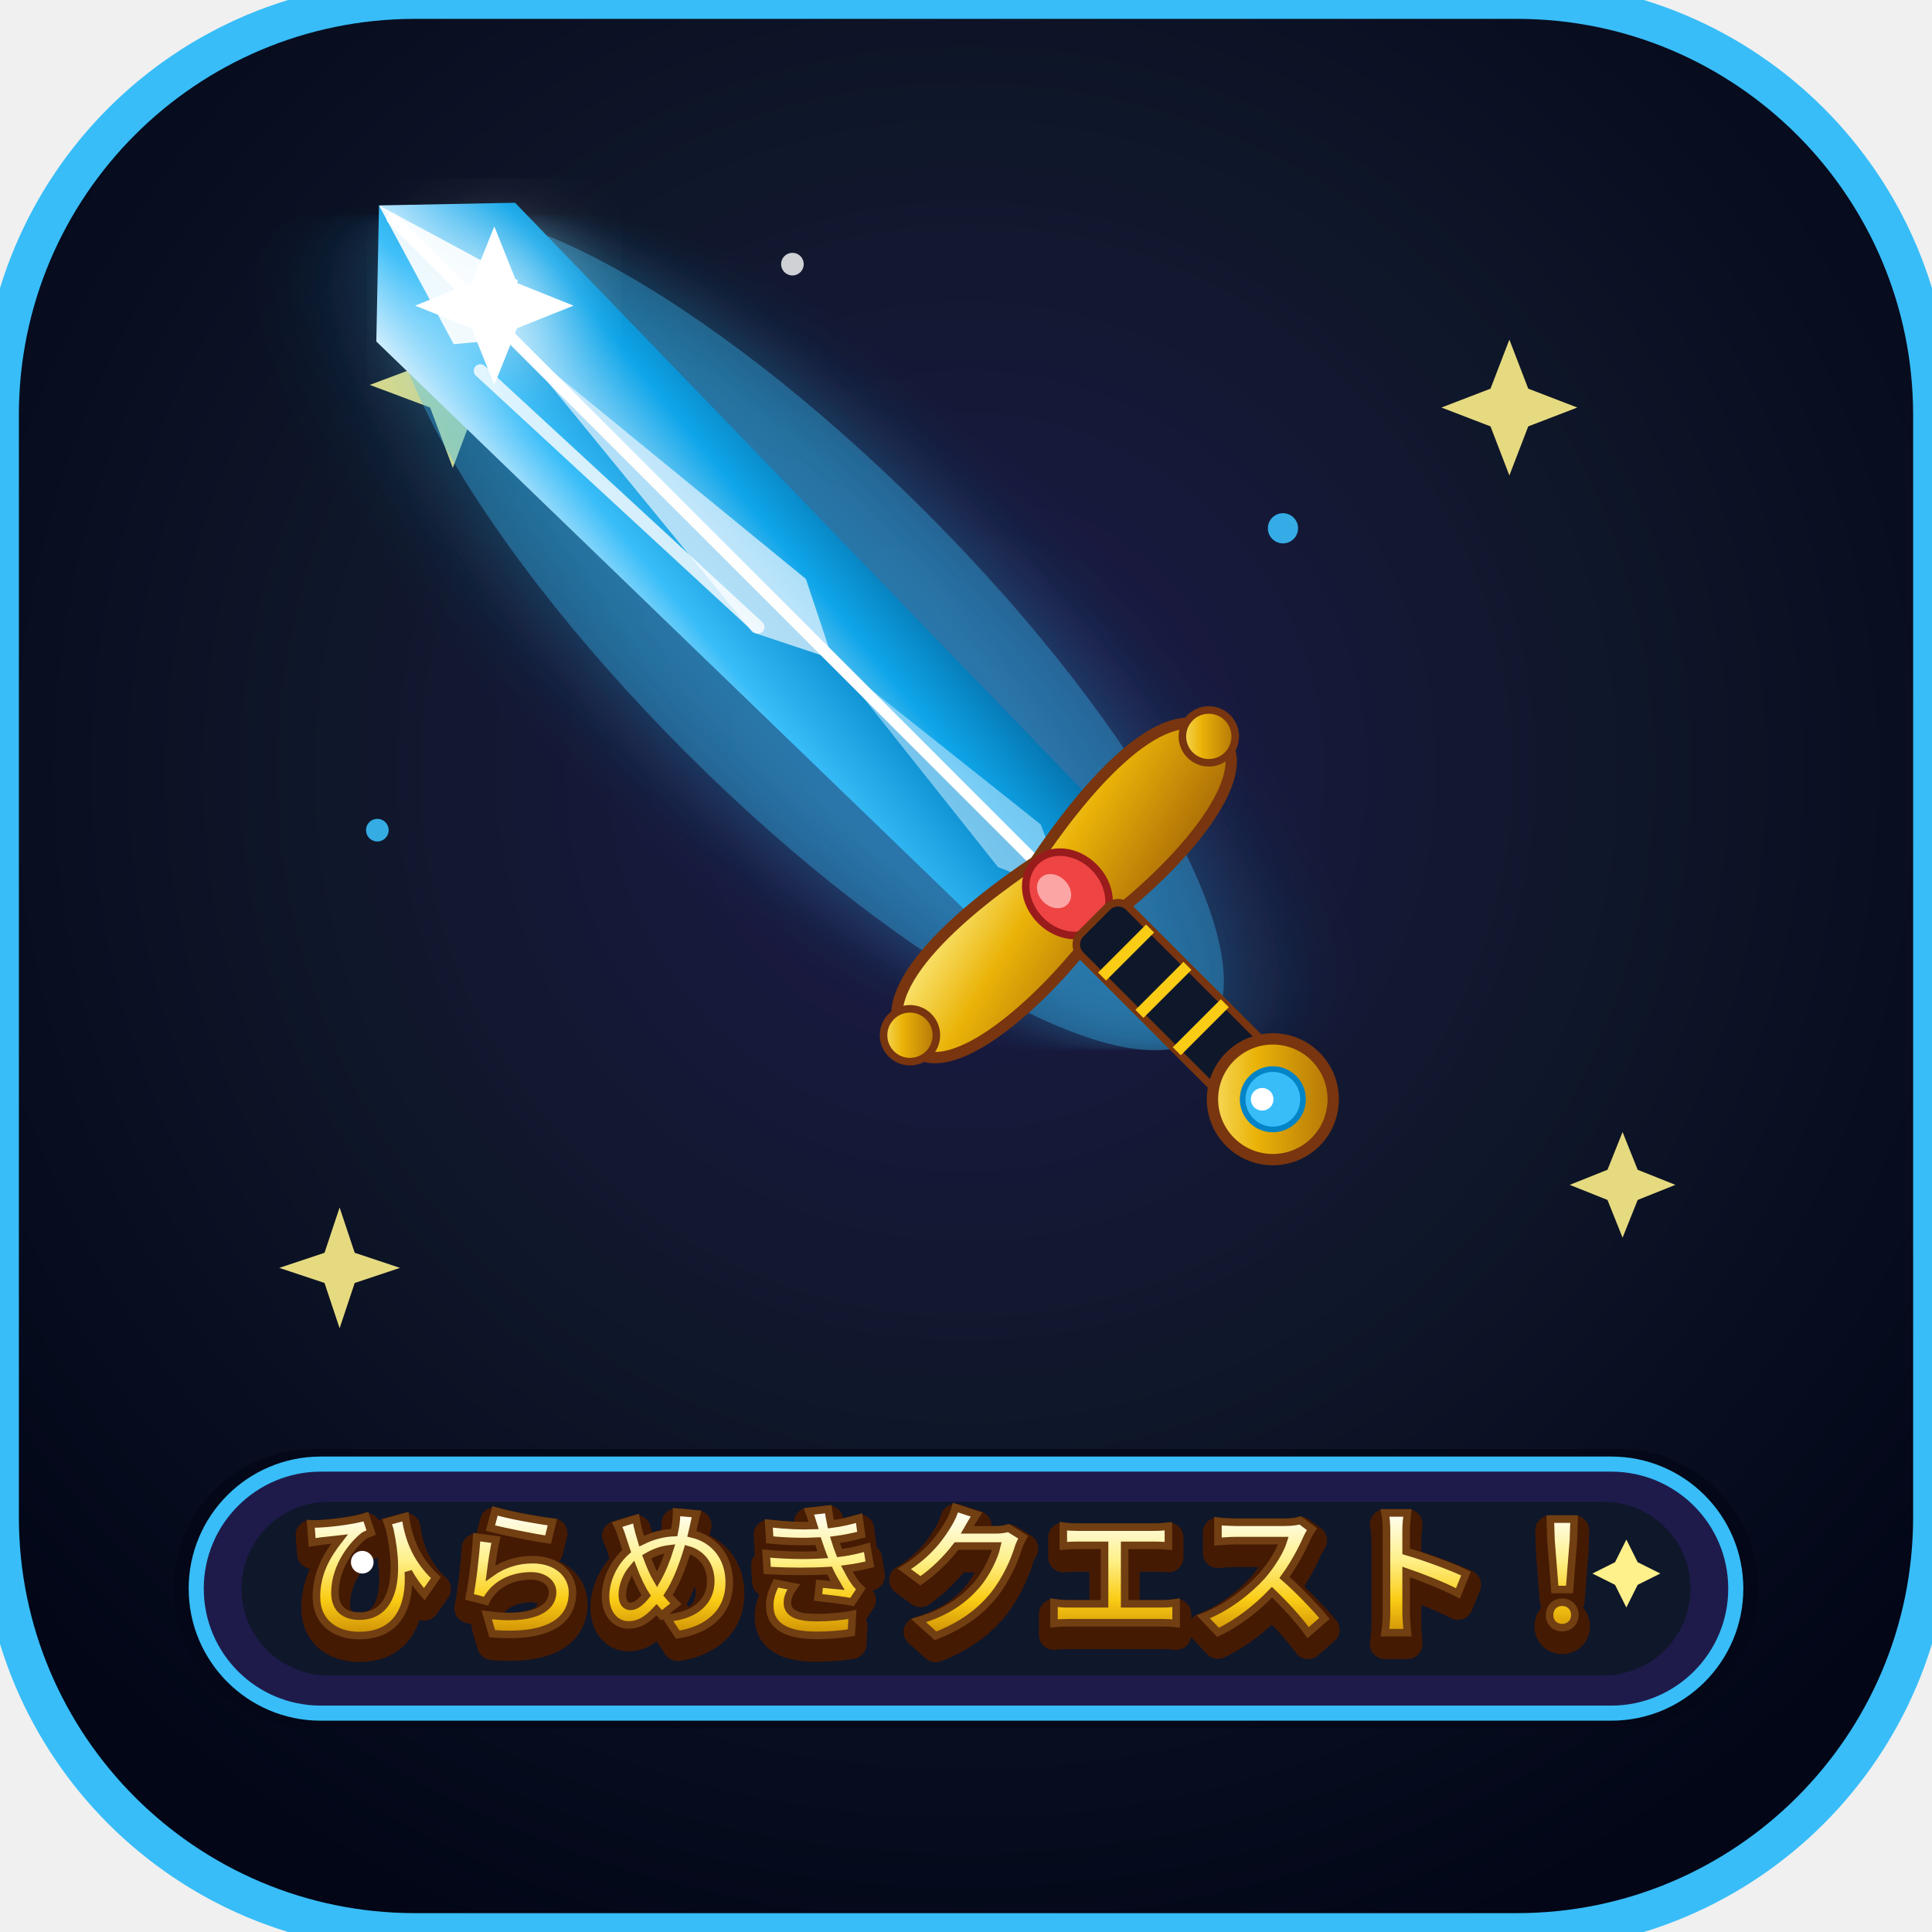
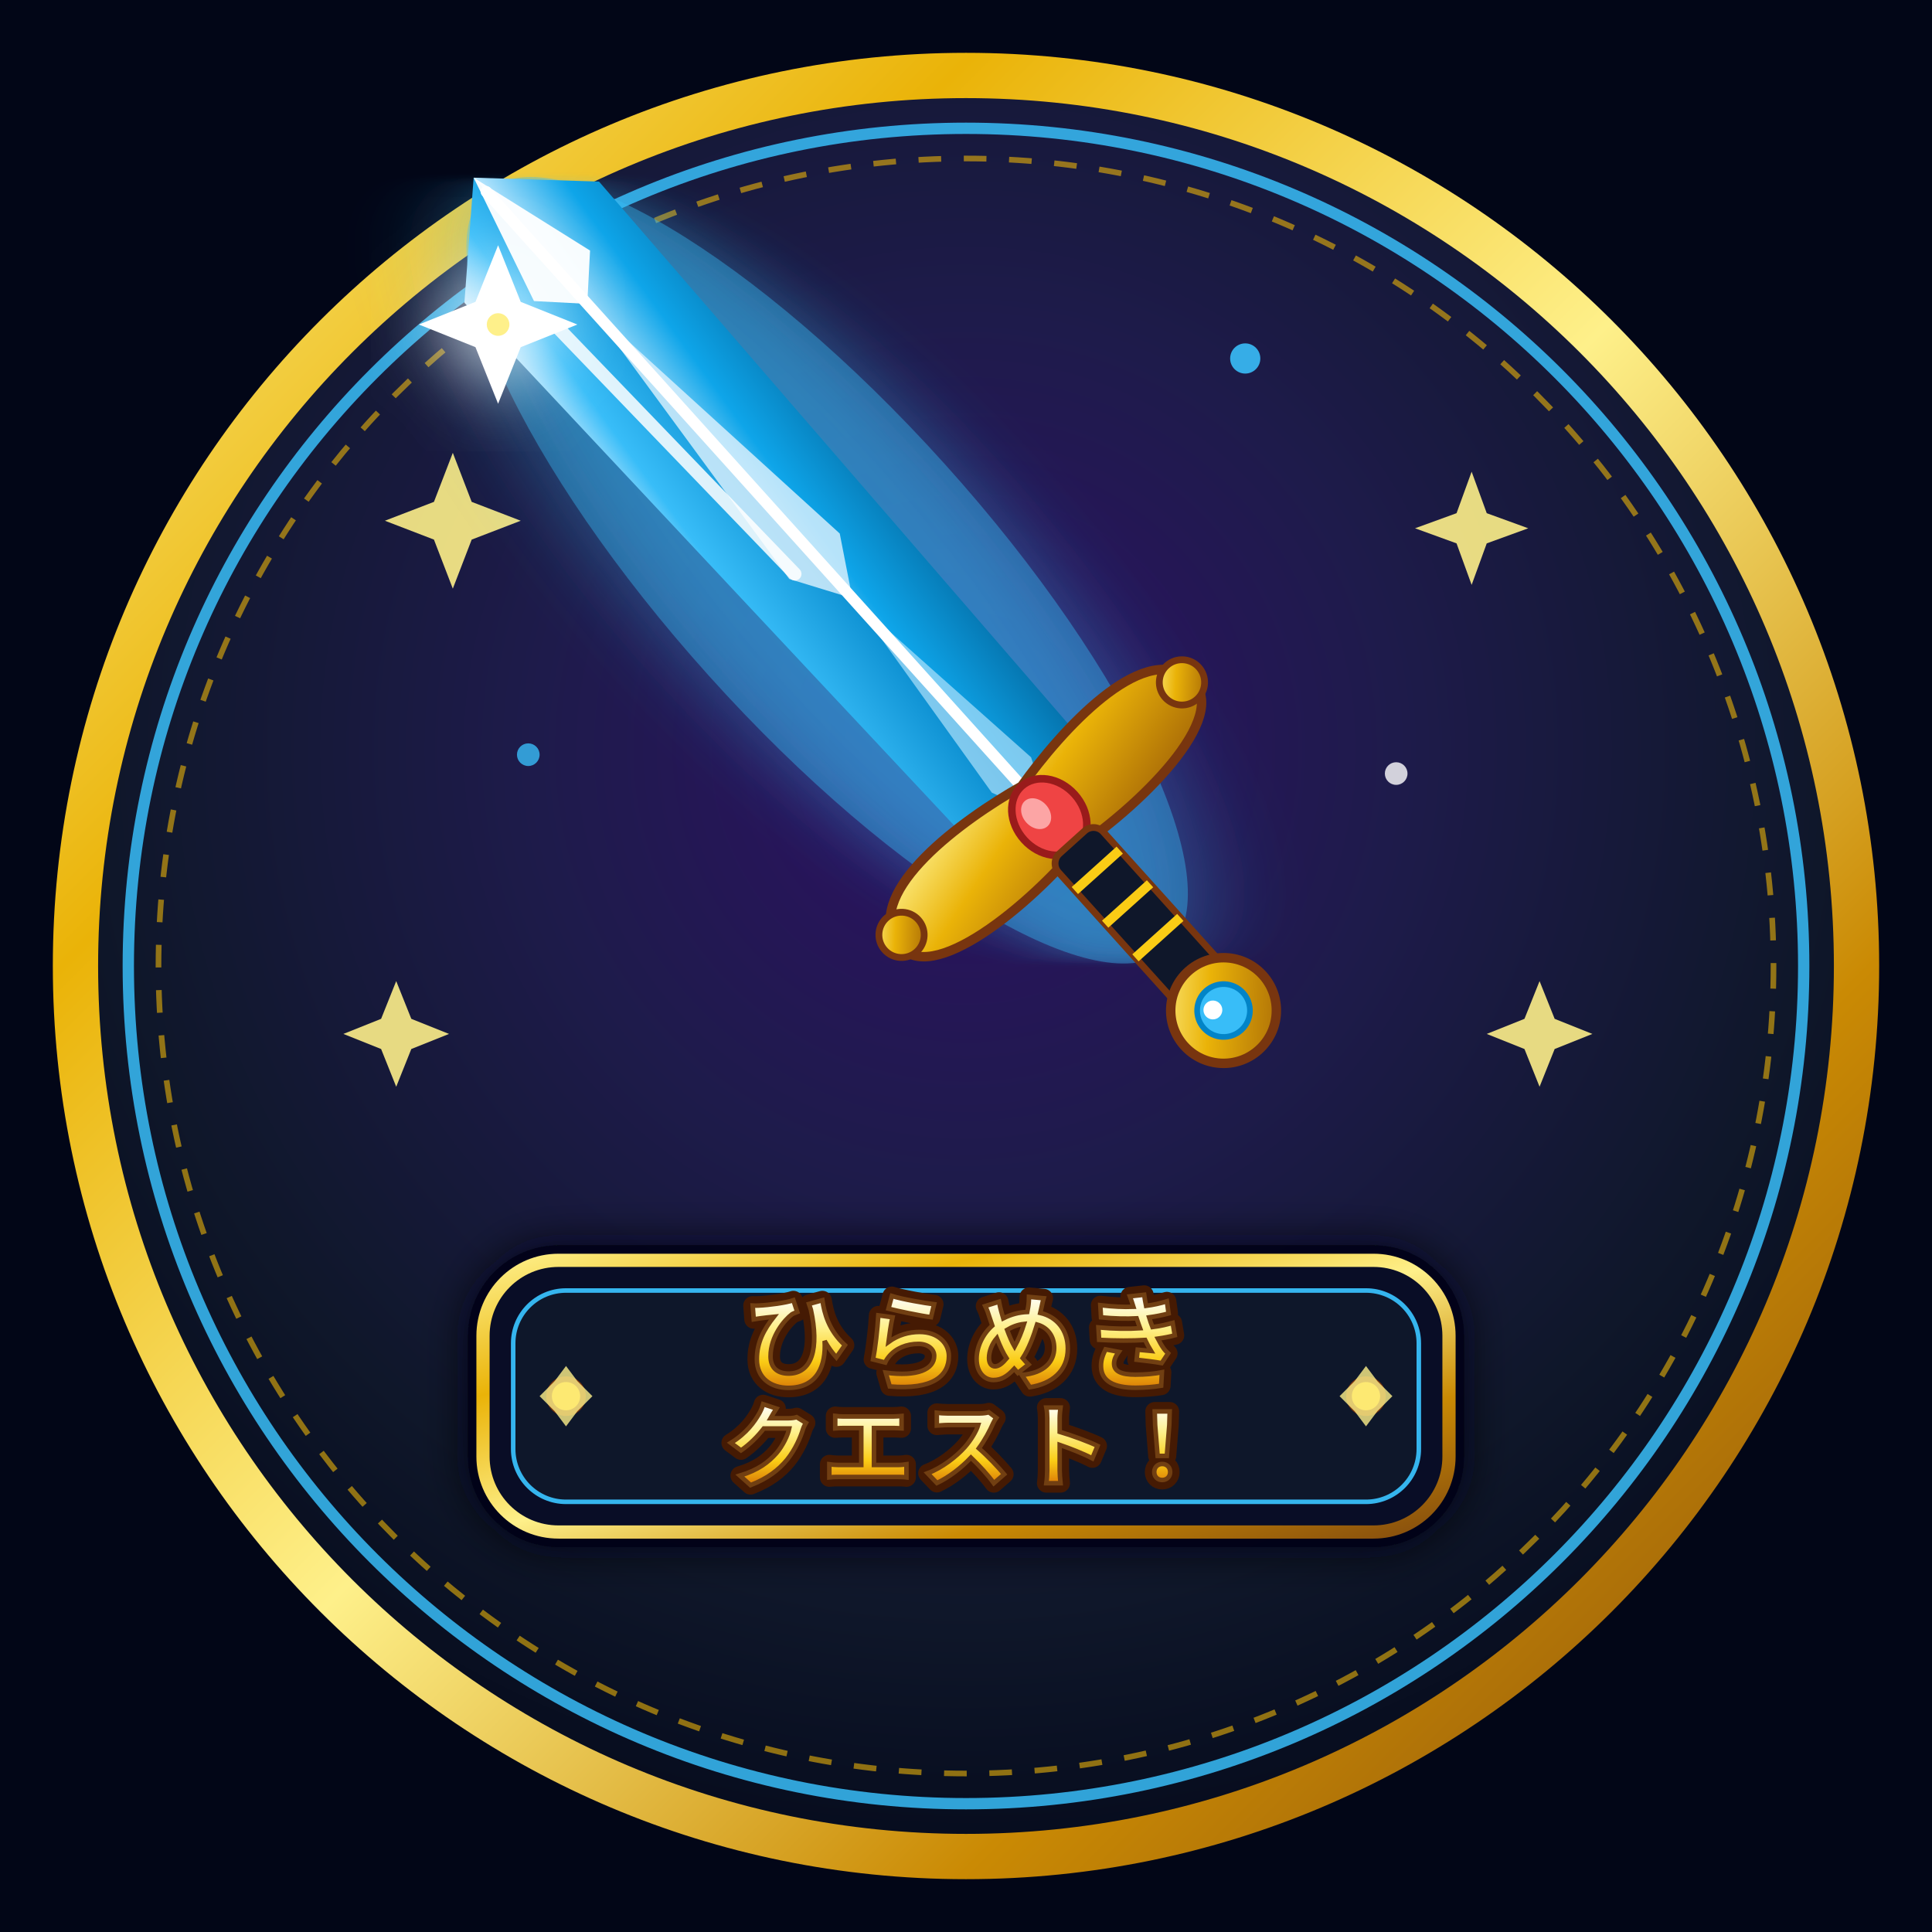
<svg xmlns="http://www.w3.org/2000/svg" viewBox="0 0 512 512" width="512" height="512">
  <defs>
-     <radialGradient id="bgGrad" cx="50%" cy="40%" r="65%">
-       <stop offset="0%" stop-color="#1e1b4b" />
-       <stop offset="50%" stop-color="#0f172a" />
+     <radialGradient id="spaceGrad" cx="50%" cy="38%" r="68%">
+       <stop offset="0%" stop-color="#2e1065" />
+       <stop offset="35%" stop-color="#1e1b4b" />
+       <stop offset="70%" stop-color="#0f172a" />
      <stop offset="100%" stop-color="#020617" />
    </radialGradient>
    <linearGradient id="diamondEdgeL" x1="0%" y1="0%" x2="100%" y2="100%">
      <stop offset="0%" stop-color="#e0f2fe" />
-       <stop offset="40%" stop-color="#38bdf8" />
+       <stop offset="30%" stop-color="#38bdf8" />
      <stop offset="100%" stop-color="#0284c7" />
    </linearGradient>
    <linearGradient id="diamondEdgeR" x1="0%" y1="0%" x2="100%" y2="100%">
      <stop offset="0%" stop-color="#bae6fd" />
-       <stop offset="50%" stop-color="#0ea5e9" />
+       <stop offset="40%" stop-color="#0ea5e9" />
      <stop offset="100%" stop-color="#0369a1" />
    </linearGradient>
-     <linearGradient id="diamondCenter" x1="0%" y1="0%" x2="0%" y2="100%">
-       <stop offset="0%" stop-color="#ffffff" />
-       <stop offset="30%" stop-color="#7dd3fc" />
-       <stop offset="100%" stop-color="#0284c7" />
+     <linearGradient id="goldRim" x1="0%" y1="0%" x2="100%" y2="100%">
+       <stop offset="0%" stop-color="#fef08a" />
+       <stop offset="25%" stop-color="#eab308" />
+       <stop offset="50%" stop-color="#fef08a" />
+       <stop offset="75%" stop-color="#ca8a04" />
+       <stop offset="100%" stop-color="#854d0e" />
    </linearGradient>
    <linearGradient id="goldHilt" x1="0%" y1="0%" x2="100%" y2="100%">
      <stop offset="0%" stop-color="#fef08a" />
      <stop offset="40%" stop-color="#eab308" />
      <stop offset="100%" stop-color="#a16207" />
    </linearGradient>
    <linearGradient id="textGold" x1="0%" y1="0%" x2="0%" y2="100%">
      <stop offset="0%" stop-color="#ffffff" />
-       <stop offset="40%" stop-color="#fef08a" />
+       <stop offset="35%" stop-color="#fef08a" />
      <stop offset="70%" stop-color="#facc15" />
-       <stop offset="100%" stop-color="#ca8a04" />
+       <stop offset="100%" stop-color="#d97706" />
    </linearGradient>
    <filter id="diamondGlow" x="-30%" y="-30%" width="160%" height="160%">
-       <feGaussianBlur stdDeviation="12" result="blur" />
+       <feGaussianBlur stdDeviation="10" result="blur" />
+       <feComposite in="SourceGraphic" in2="blur" operator="over" />
+     </filter>
+     <filter id="goldGlow" x="-20%" y="-20%" width="140%" height="140%">
+       <feGaussianBlur stdDeviation="6" result="blur" />
      <feComposite in="SourceGraphic" in2="blur" operator="over" />
    </filter>
  </defs>
-   <rect width="512" height="512" rx="110" fill="url(#bgGrad)" stroke="#38bdf8" stroke-width="10" />
+   <rect width="512" height="512" fill="#020617" />
+   <circle cx="256" cy="256" r="236" fill="url(#spaceGrad)" stroke="url(#goldRim)" stroke-width="12" />
+   <circle cx="256" cy="256" r="222" fill="none" stroke="#38bdf8" stroke-width="3" opacity="0.85" />
+   <circle cx="256" cy="256" r="214" fill="none" stroke="#eab308" stroke-width="1.5" stroke-dasharray="6,6" opacity="0.6" />
  <g fill="#fef08a" opacity="0.9">
-     <polygon points="120,80 126,96 142,102 126,108 120,124 114,108 98,102 114,96" />
-     <polygon points="400,90 405,103 418,108 405,113 400,126 395,113 382,108 395,103" />
-     <polygon points="90,320 94,332 106,336 94,340 90,352 86,340 74,336 86,332" />
-     <polygon points="430,300 434,310 444,314 434,318 430,328 426,318 416,314 426,310" />
+     <polygon points="120,120 125,133 138,138 125,143 120,156 115,143 102,138 115,133" />
+     <polygon points="390,125 394,136 405,140 394,144 390,155 386,144 375,140 386,136" />
+     <polygon points="105,260 109,270 119,274 109,278 105,288 101,278 91,274 101,270" />
+     <polygon points="408,260 412,270 422,274 412,278 408,288 404,278 394,274 404,270" />
  </g>
-   <circle cx="210" cy="70" r="3" fill="#ffffff" opacity="0.8" />
-   <circle cx="340" cy="140" r="4" fill="#38bdf8" opacity="0.9" />
-   <circle cx="100" cy="220" r="3" fill="#38bdf8" opacity="0.9" />
-   <g transform="translate(256, 210) rotate(-45)" filter="url(#diamondGlow)">
-     <ellipse cx="0" cy="-60" rx="45" ry="150" fill="#38bdf8" opacity="0.35" />
+   <circle cx="180" cy="90" r="3.5" fill="#ffffff" opacity="0.9" />
+   <circle cx="330" cy="95" r="4" fill="#38bdf8" opacity="0.9" />
+   <circle cx="140" cy="200" r="3" fill="#38bdf8" opacity="0.8" />
+   <circle cx="370" cy="205" r="3" fill="#ffffff" opacity="0.8" />
+   <g transform="translate(256, 192) rotate(-42)" filter="url(#diamondGlow)">
+     <ellipse cx="0" cy="-55" rx="42" ry="135" fill="#38bdf8" opacity="0.4" />
  </g>
-   <g transform="translate(256, 210) rotate(-45)">
-     <path d="M0 -220 L-26 -195 L-22 35 L0 40 Z" fill="url(#diamondEdgeL)" />
-     <path d="M0 -220 L26 -195 L22 35 L0 40 Z" fill="url(#diamondEdgeR)" />
-     <path d="M0 -220 L-12 -180 L0 -170 L12 -180 Z" fill="#ffffff" opacity="0.9" />
-     <path d="M0 -170 L-10 -70 L0 -50 L10 -70 Z" fill="#e0f2fe" opacity="0.75" />
-     <path d="M0 -50 L-8 20 L0 38 L8 20 Z" fill="#bae6fd" opacity="0.6" />
-     <line x1="0" y1="-215" x2="0" y2="40" stroke="#ffffff" stroke-width="3" stroke-linecap="round" />
-     <line x1="-12" y1="-170" x2="-8" y2="-70" stroke="#ffffff" stroke-width="3.5" stroke-linecap="round" opacity="0.8" />
-     <path d="M-58 35 C-55 18 -20 22 0 26 C20 22 55 18 58 35 C62 52 25 54 0 50 C-25 54 -62 52 -58 35 Z" fill="url(#goldHilt)" stroke="#78350f" stroke-width="3" />
-     <circle cx="-56" cy="35" r="7" fill="url(#goldHilt)" stroke="#78350f" stroke-width="2" />
-     <circle cx="56" cy="35" r="7" fill="url(#goldHilt)" stroke="#78350f" stroke-width="2" />
-     <ellipse cx="0" cy="38" rx="10" ry="12" fill="#ef4444" stroke="#991b1b" stroke-width="2" />
-     <ellipse cx="-2" cy="35" rx="4" ry="5" fill="#fca5a5" />
-     <rect x="-9" y="48" width="18" height="58" rx="4" fill="#0f172a" stroke="#78350f" stroke-width="2" />
-     <line x1="-9" y1="60" x2="9" y2="60" stroke="#facc15" stroke-width="3" />
-     <line x1="-9" y1="74" x2="9" y2="74" stroke="#facc15" stroke-width="3" />
-     <line x1="-9" y1="88" x2="9" y2="88" stroke="#facc15" stroke-width="3" />
-     <circle cx="0" cy="115" r="16" fill="url(#goldHilt)" stroke="#78350f" stroke-width="3" />
-     <circle cx="0" cy="115" r="8" fill="#38bdf8" stroke="#0284c7" stroke-width="1.5" />
-     <circle cx="-2" cy="113" r="3" fill="#ffffff" />
+   <g transform="translate(256, 192) rotate(-42)">
+     <path d="M0 -195 L-24 -172 L-20 30 L0 35 Z" fill="url(#diamondEdgeL)" />
+     <path d="M0 -195 L24 -172 L20 30 L0 35 Z" fill="url(#diamondEdgeR)" />
+     <path d="M0 -195 L-10 -160 L0 -150 L10 -160 Z" fill="#ffffff" opacity="0.95" />
+     <path d="M0 -150 L-9 -60 L0 -45 L9 -60 Z" fill="#e0f2fe" opacity="0.8" />
+     <path d="M0 -45 L-7 18 L0 34 L7 18 Z" fill="#bae6fd" opacity="0.65" />
+     <line x1="0" y1="-190" x2="0" y2="34" stroke="#ffffff" stroke-width="3" stroke-linecap="round" />
+     <line x1="-10" y1="-150" x2="-7" y2="-60" stroke="#ffffff" stroke-width="3.5" stroke-linecap="round" opacity="0.85" />
+     <path d="M-52 30 C-49 15 -18 18 0 22 C18 18 49 15 52 30 C56 45 22 47 0 44 C-22 47 -56 45 -52 30 Z" fill="url(#goldHilt)" stroke="#78350f" stroke-width="2.5" />
+     <circle cx="-50" cy="30" r="6" fill="url(#goldHilt)" stroke="#78350f" stroke-width="1.8" />
+     <circle cx="50" cy="30" r="6" fill="url(#goldHilt)" stroke="#78350f" stroke-width="1.8" />
+     <ellipse cx="0" cy="33" rx="9" ry="11" fill="#ef4444" stroke="#991b1b" stroke-width="2" />
+     <ellipse cx="-2" cy="30" rx="3.5" ry="4.5" fill="#fca5a5" />
+     <rect x="-8" y="42" width="16" height="52" rx="3.5" fill="#0f172a" stroke="#78350f" stroke-width="1.8" />
+     <line x1="-8" y1="52" x2="8" y2="52" stroke="#facc15" stroke-width="2.5" />
+     <line x1="-8" y1="64" x2="8" y2="64" stroke="#facc15" stroke-width="2.5" />
+     <line x1="-8" y1="76" x2="8" y2="76" stroke="#facc15" stroke-width="2.5" />
+     <circle cx="0" cy="102" r="14" fill="url(#goldHilt)" stroke="#78350f" stroke-width="2.5" />
+     <circle cx="0" cy="102" r="7" fill="#38bdf8" stroke="#0284c7" stroke-width="1.5" />
+     <circle cx="-2" cy="100" r="2.5" fill="#ffffff" />
  </g>
-   <polygon points="125,75 131,60 137,75 152,81 137,87 131,102 125,87 110,81" fill="#ffffff" filter="url(#diamondGlow)" />
-   <g transform="translate(256, 420)">
-     <rect x="-210" y="-36" width="420" height="74" rx="37" fill="#020617" opacity="0.8" />
-     <rect x="-204" y="-32" width="408" height="66" rx="33" fill="#1e1b4b" stroke="#38bdf8" stroke-width="4" />
-     <rect x="-192" y="-22" width="384" height="46" rx="23" fill="#0f172a" />
-     <text x="0" y="14" text-anchor="middle" font-family="'M PLUS Rounded 1c', 'Zen Maru Gothic', 'Hiragino Maru Gothic ProN', sans-serif" font-weight="900" font-size="38" fill="#78350f" stroke="#451a03" stroke-width="8" stroke-linejoin="round" letter-spacing="1.5">
-       ひらめきクエスト！
+   <polygon points="126,80 132,65 138,80 153,86 138,92 132,107 126,92 111,86" fill="#ffffff" filter="url(#diamondGlow)" />
+   <circle cx="132" cy="86" r="3" fill="#fef08a" />
+   <g transform="translate(256, 370)">
+     <rect x="-132" y="-40" width="264" height="80" rx="24" fill="#020617" opacity="0.9" filter="url(#goldGlow)" />
+     <rect x="-128" y="-36" width="256" height="72" rx="20" fill="#090d26" stroke="url(#goldRim)" stroke-width="3.5" />
+     <rect x="-120" y="-28" width="240" height="56" rx="14" fill="#0f172a" stroke="#38bdf8" stroke-width="1.2" opacity="0.95" />
+     <circle cx="-106" cy="0" r="4.5" fill="#facc15" stroke="#78350f" stroke-width="1.5" />
+     <polygon points="-106,-8 -103,-4 -99,0 -103,4 -106,8 -109,4 -113,0 -109,-4" fill="#fef08a" opacity="0.8" />
+     <circle cx="106" cy="0" r="4.5" fill="#facc15" stroke="#78350f" stroke-width="1.5" />
+     <polygon points="106,-8 109,-4 113,0 109,4 106,8 103,4 99,0 103,-4" fill="#fef08a" opacity="0.8" />
+     <text x="0" y="-4" text-anchor="middle" font-family="'IPAPGothic', 'IPAGothic', 'M PLUS Rounded 1c', 'Zen Maru Gothic', 'Hiragino Maru Gothic ProN', sans-serif" font-weight="900" font-size="28" fill="#451a03" stroke="#451a03" stroke-width="5" stroke-linejoin="round" letter-spacing="2">
+       ひらめき
    </text>
-     <text x="0" y="11" text-anchor="middle" font-family="'M PLUS Rounded 1c', 'Zen Maru Gothic', 'Hiragino Maru Gothic ProN', sans-serif" font-weight="900" font-size="38" fill="url(#textGold)" stroke="#713f12" stroke-width="2" letter-spacing="1.5">
-       ひらめきクエスト！
+     <text x="0" y="-4" text-anchor="middle" font-family="'IPAPGothic', 'IPAGothic', 'M PLUS Rounded 1c', 'Zen Maru Gothic', 'Hiragino Maru Gothic ProN', sans-serif" font-weight="900" font-size="28" fill="url(#textGold)" stroke="#713f12" stroke-width="1.2" letter-spacing="2">
+       ひらめき
    </text>
-     <circle cx="-160" cy="-6" r="3" fill="#ffffff" />
-     <polygon points="175,-12 178,-6 184,-3 178,0 175,6 172,0 166,-3 172,-6" fill="#fef08a" />
+     <text x="0" y="22" text-anchor="middle" font-family="'IPAPGothic', 'IPAGothic', 'M PLUS Rounded 1c', 'Zen Maru Gothic', 'Hiragino Maru Gothic ProN', sans-serif" font-weight="900" font-size="24" fill="#451a03" stroke="#451a03" stroke-width="5" stroke-linejoin="round" letter-spacing="2">
+       クエスト！
+     </text>
+     <text x="0" y="22" text-anchor="middle" font-family="'IPAPGothic', 'IPAGothic', 'M PLUS Rounded 1c', 'Zen Maru Gothic', 'Hiragino Maru Gothic ProN', sans-serif" font-weight="900" font-size="24" fill="url(#textGold)" stroke="#713f12" stroke-width="1.2" letter-spacing="2">
+       クエスト！
+     </text>
  </g>
</svg>
